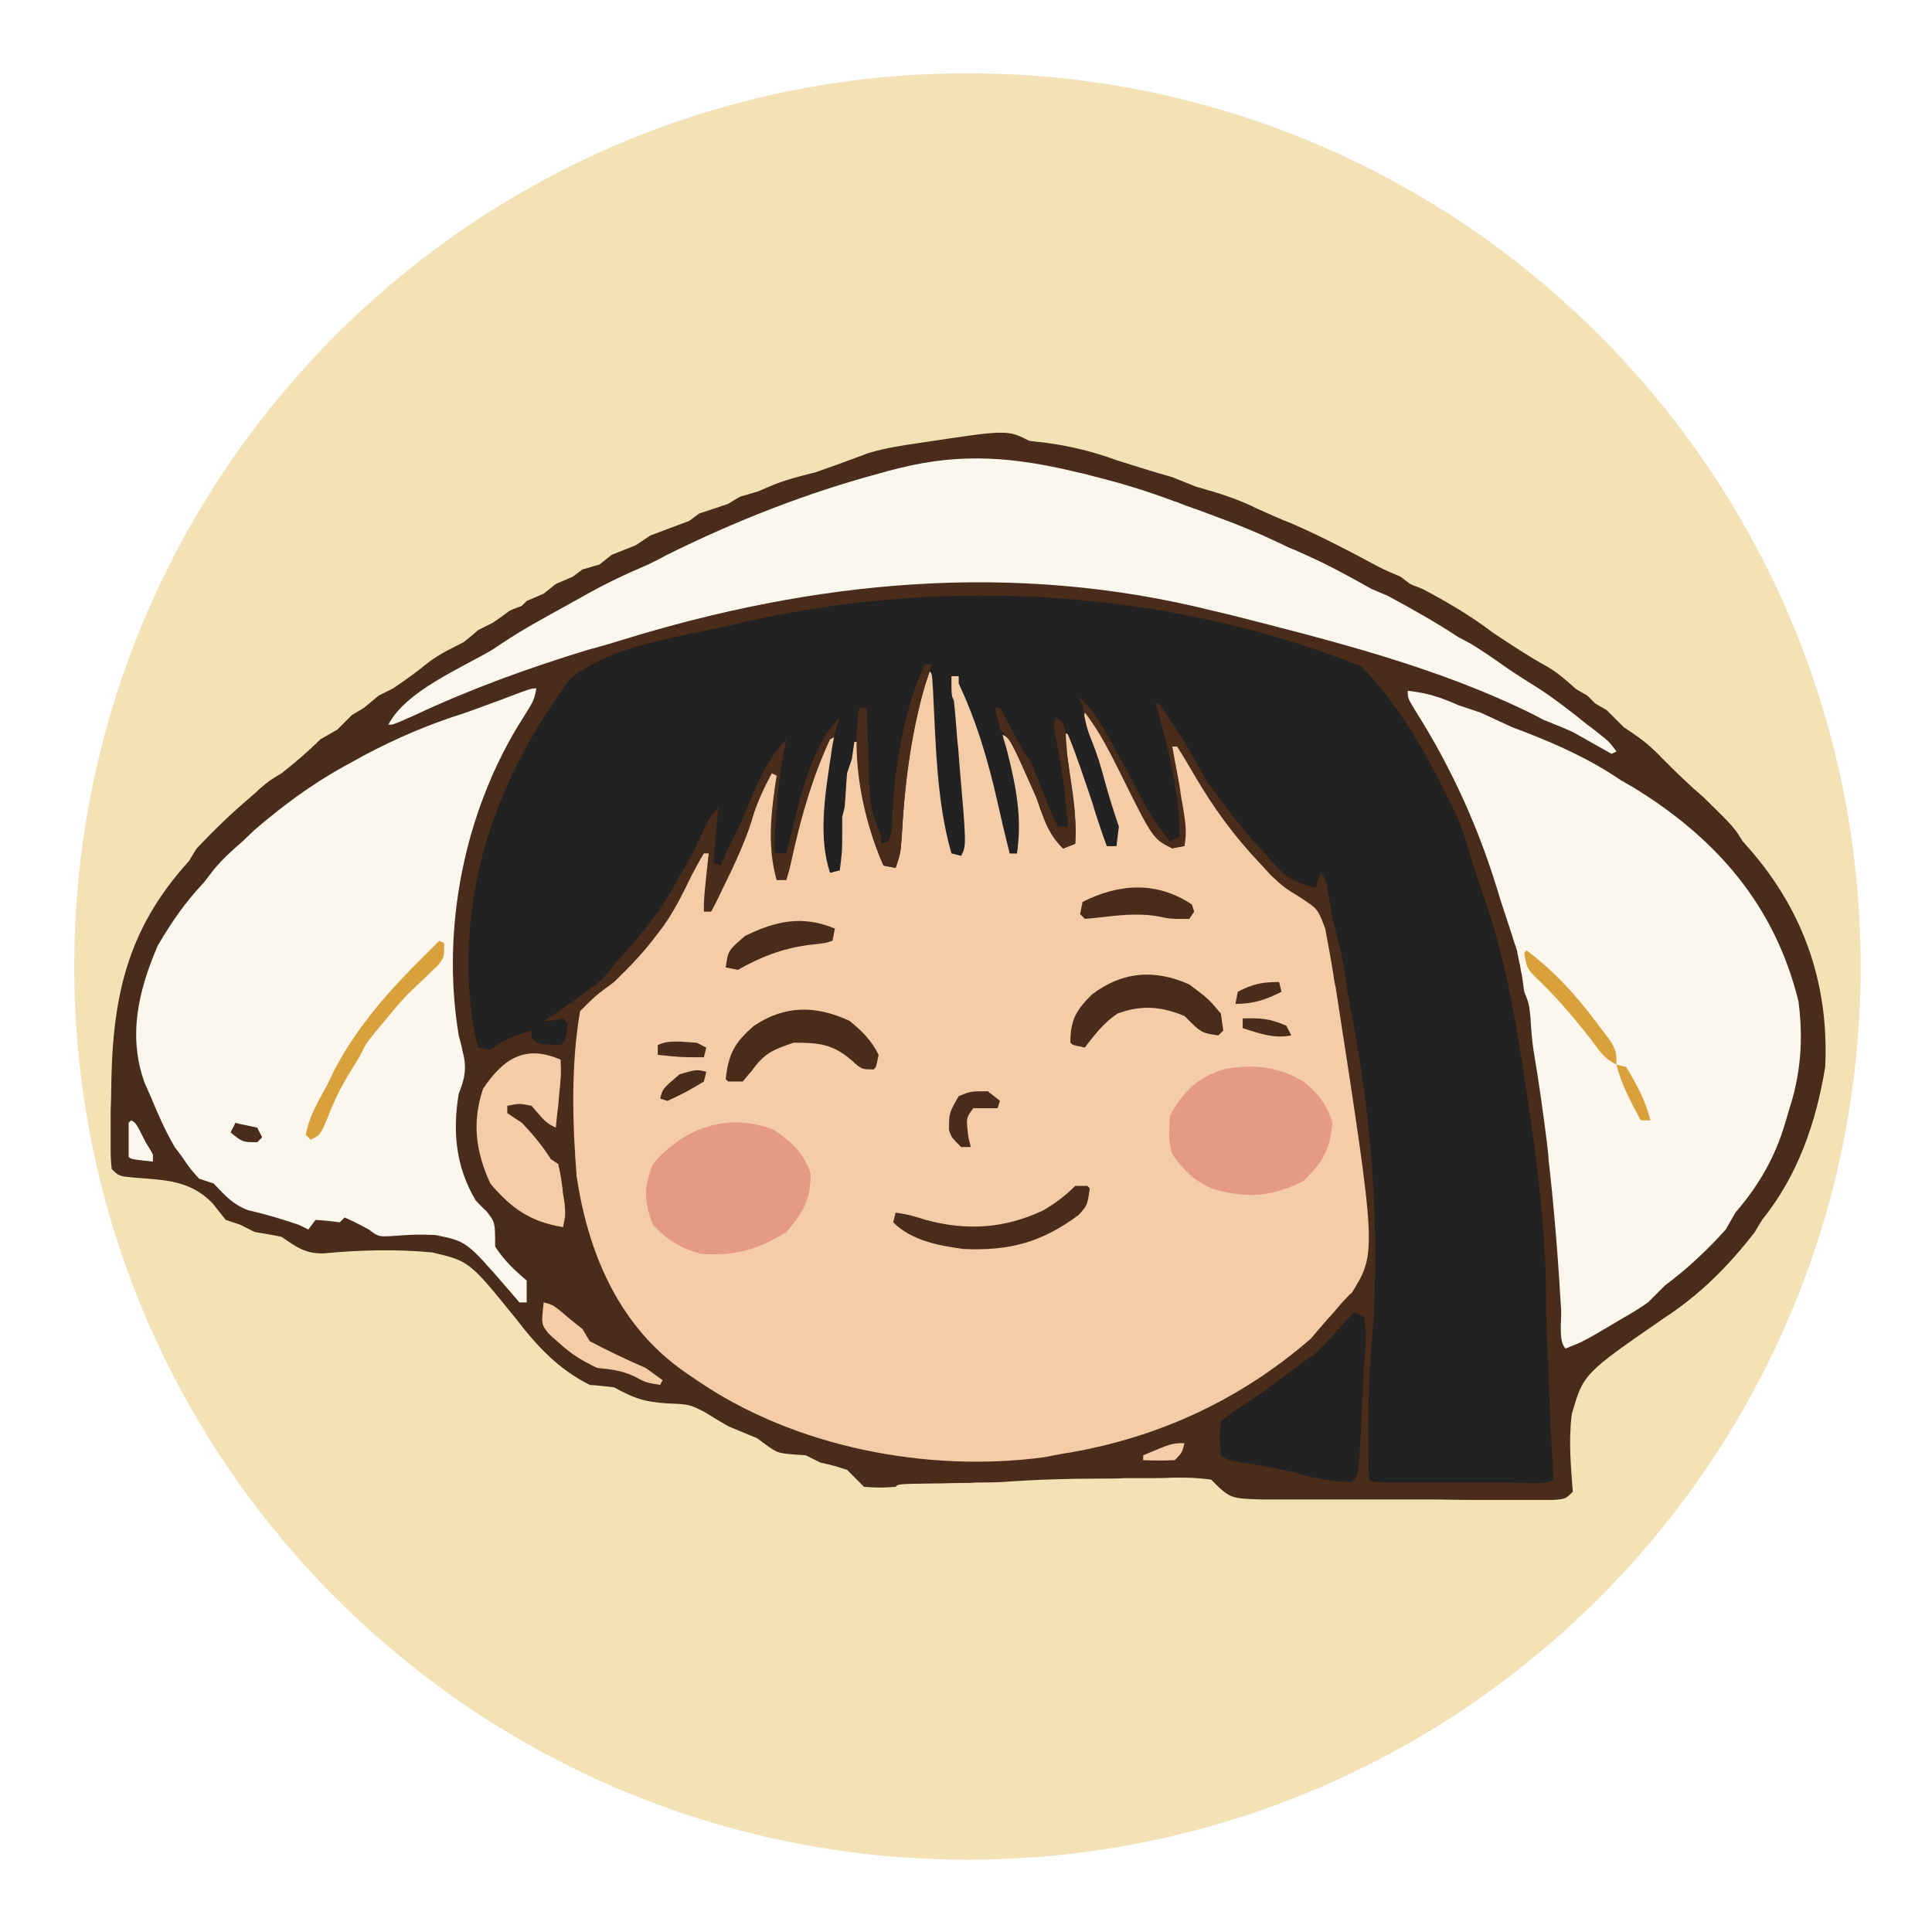
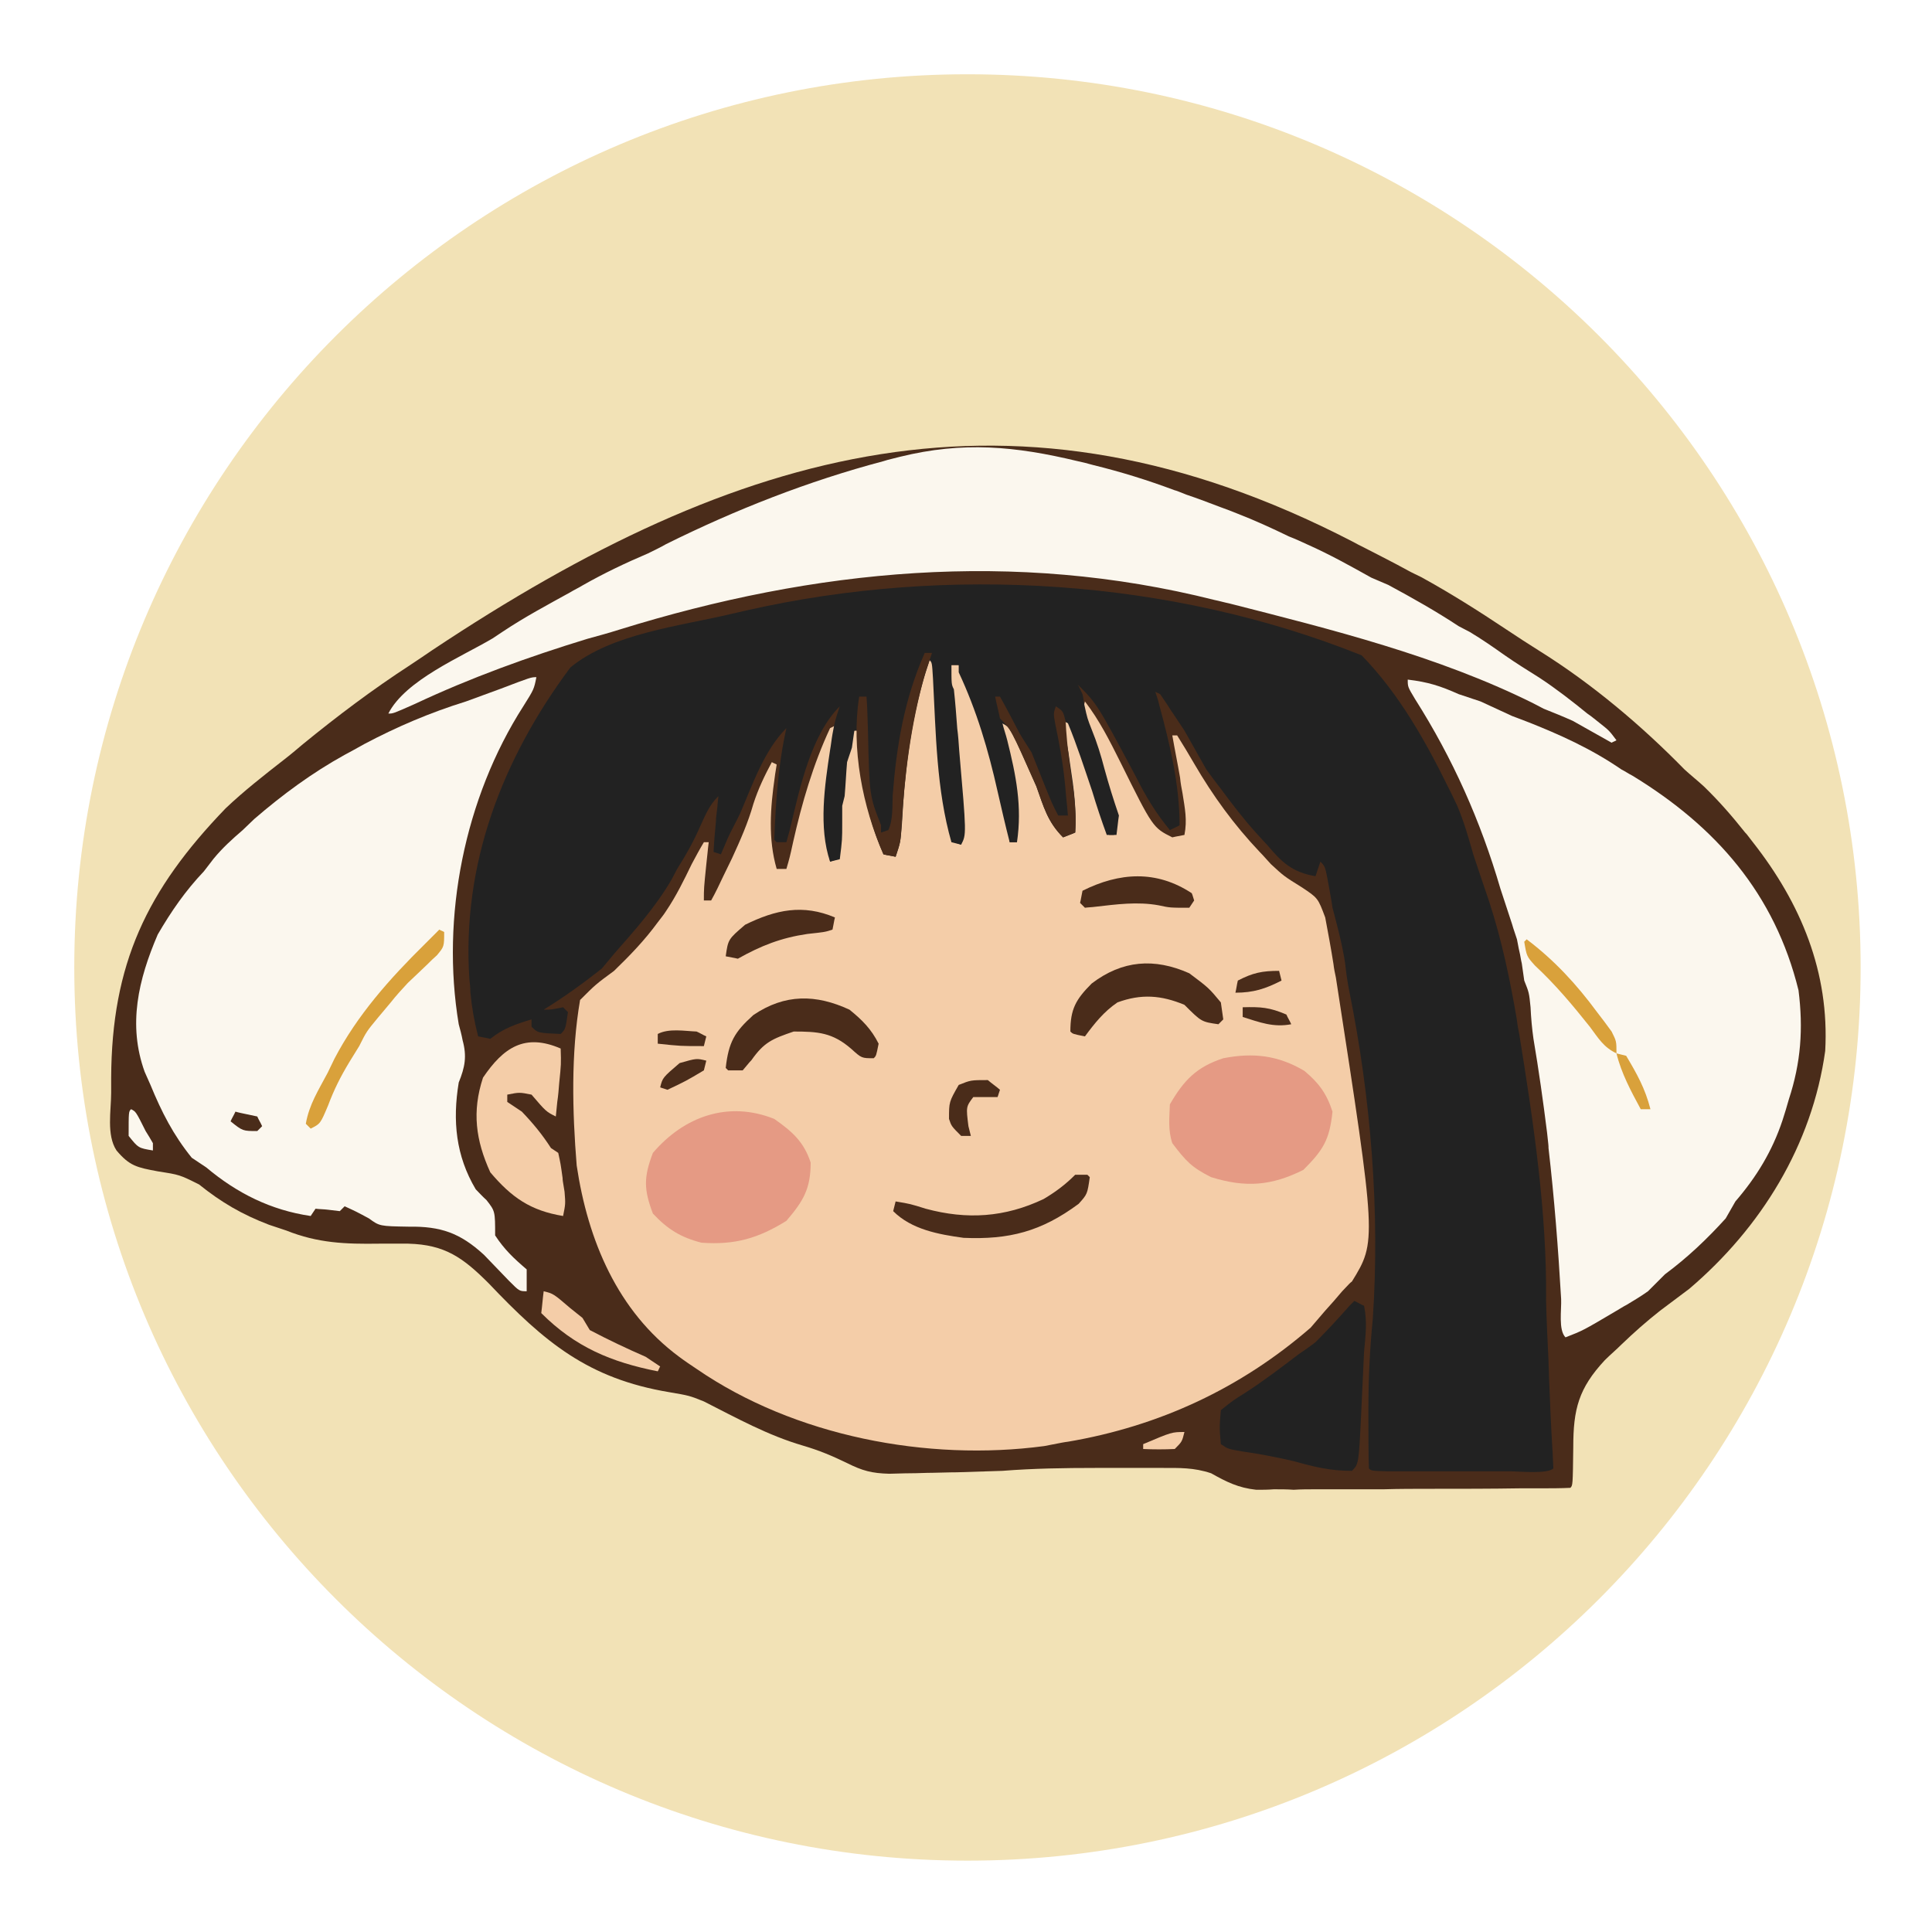
- <svg xmlns="http://www.w3.org/2000/svg" viewBox="62 -51.3 398 398">
-   <circle cx="261.3" cy="147.8" r="184" fill="#F2E2B6" />
+ <svg xmlns="http://www.w3.org/2000/svg" viewBox="62 -49 398 398">
+   <circle cx="261.3" cy="150.3" r="184" fill="#F2E2B6" />
  <g>
    <g>
-       <path d="M274 39.5c.6.1.6.1 3.4.4 5.1.7 9.7 1.8 14.6 3.6 3.8 1.2 7.6 2.4 11.5 3.5 1.7.7 3.3 1.3 5 2 1.2.3 2.3.7 3.5 1 3.2 1 6 2 9 3.5 2.3 1 4.6 2.1 7 3 5.5 2.4 10.8 5.1 16 7.9 3 1.6 3 1.6 6.5 3.1.7.5 1.3 1 2 1.5.4.2.4.2 2.5 1 5.1 2.7 9.9 5.5 14.5 9 3.6 2.4 7.2 4.8 11 6.9 2.3 1.3 4.1 2.9 6 4.6.4.3.4.3 2.5 1.5.5.5 1 1 1.5 1.5.4.3.4.3 2.5 1.5 1.2 1.2 2.3 2.3 3.5 3.5.7.5 1.5 1 2.2 1.5 2.4 1.6 4.3 3.4 6.3 5.5 2.6 2.6 5.2 5.1 8 7.5 6.2 6.1 6.2 6.1 8 9 .5.6 1 1.1 1.5 1.7 11.2 12.9 16.3 27.9 15.5 44.8-1.9 11.5-5.6 22.3-13 31.5-.5.8-1 1.6-1.5 2.5-5.4 7-11.4 13-18.8 17.8-16.5 11.4-16.5 11.4-18.9 19.7-.7 5.4-.2 10.6.2 16-1.5 1.5-1.5 1.5-4.1 1.7-1.2 0-2.3 0-3.5 0-.7 0-.7 0-4 0-.7 0-.7 0-4.2 0-1.5 0-2.9 0-4.4 0-3.1 0-6.1-.1-9.2-.1-4.7 0-9.4 0-14 0-3 0-6 0-8.9 0-.7 0-.7 0-4.3 0-1.3 0-2.6 0-4 0-1.1 0-2.3 0-3.4 0-6.6-.2-6.6-.2-10.5-4.1-3.6-.4-3.6-.4-8-.4-1.5.1-3.1.1-4.8.1-1.6 0-3.3 0-5 0-1.6.1-3.3.1-5 .1-6.7 0-13.4.2-20.2.7-1.8.1-3.6.1-5.4.1-.9.1-1.9.1-2.8.1-2 0-4 .1-6 .1-7.3.1-7.3.1-7.8.7-3.1.2-3.1.2-6.5 0-1.2-1.2-2.3-2.3-3.5-3.5-2.8-.9-2.8-.9-5.5-1.5-1-.5-2-1-3-1.5-1-.1-1.9-.1-2.9-.2-3.1-.3-3.1-.3-7.1-3.3-2-.8-4-1.7-6-2.5-1.7-1-3.4-2-5-3-3-1.5-3-1.5-7.6-1.7-4.7-.3-6.9-1.1-10.9-3.3-1.7-.2-3.3-.4-5-.5-6.4-3.2-10.8-7.9-15.1-13.5-9.7-12-9.7-12-17.4-13.8-7.5-.7-14.9-.5-22.3.2-3.8.1-5.6-1.3-8.7-3.4-1.8-.4-3.7-.7-5.5-1-1-.5-2-1-3-1.5-1-.3-2-.7-3-1-.9-1.1-1.8-2.3-2.7-3.4-4.6-4.8-9.9-4.8-16.1-5.3-3.2-.3-3.2-.3-4.7-1.8-.2-2.3-.2-2.3-.2-5.2 0-1 0-2.1 0-3.2 0-1.1 0-2.2 0-3.4 0-1.1.1-2.3.1-3.4.1-19.3 2.8-33.7 16.1-48.3.2-.4.2-.4 1.5-2.5 3.5-3.7 7.1-7.2 11-10.5.7-.6 1.4-1.2 2.1-1.9 1.9-1.6 1.9-1.6 4.4-3.1 2.8-2.2 5.5-4.5 8-7 1.2-.7 2.3-1.3 3.5-2 1-1 2-2 3-3 .8-.5 1.7-1 2.5-1.5 1-.8 2-1.7 3-2.5 1-.5 2-1 3-1.5 2.5-1.7 4.9-3.4 7.2-5.3 2.4-1.8 4.7-2.9 7.3-4.2 1-.8 2-1.6 3-2.5 1-.5 2-1 3-1.5 1.2-.8 2.3-1.6 3.5-2.5.4-.2.4-.2 2.5-1 .3-.3.7-.7 1-1 1.2-.5 2.3-1 3.5-1.5.4-.3.4-.3 2.5-2 1.2-.5 2.3-1 3.5-1.5.7-.5 1.3-1 2-1.5 1.2-.3 2.3-.7 3.5-1 .4-.3.4-.3 2.5-2 1.7-.7 3.3-1.3 5-2 1-.7 2-1.3 3-2 2.7-1 5.3-2 8-3 .7-.5 1.3-1 2-1.5 2-.7 4-1.3 6-2 .8-.5 1.6-1 2.5-1.5 1.2-.3 2.3-.7 3.5-1 .9-.4 1.9-.8 2.8-1.2 3.1-1.3 6-2 9.2-2.8 3.7-1.3 7.3-2.6 11-4 3.4-1 6.6-1.5 10.1-2 18.4-2.8 18.4-2.8 22.9-.5z" fill="#4A2C1A" />
+       <path d="M340.5 62.5c.9.5 1.7.9 2.7 1.4 2.9 1.5 5.9 3 8.8 4.6.9.5 1.8.9 2.8 1.4 6 3.3 11.7 6.9 17.4 10.7 2.4 1.6 4.7 3.1 7.1 4.6 10.7 6.7 20.9 15.3 29.7 24.3 1.3 1.2 2.7 2.3 4 3.5 3.1 3 5.8 6.1 8.5 9.5.3.3.3.3 1.6 2 9.9 12.6 15.8 26.8 14.9 43-2.7 19.4-13.2 36.4-28 49-2 1.5-4 3-6 4.5-2.8 2.2-5.4 4.5-8 7-1.1 1.1-2.3 2.1-3.4 3.2-5.4 5.8-6.5 10.1-6.5 17.9-.1 7.9-.1 7.9-.6 8.4-2.1.1-4.1.1-6.2.1-.7 0-.7 0-4.1 0-6.1.1-12.3.1-18.5.1-3.2 0-6.5 0-9.7.1-4.7 0-9.4 0-14.1 0-1.4 0-2.9 0-4.4.1-1.3-.1-2.7-.1-4.1-.1-1.2.1-2.4.1-3.6.1-3.7-.4-6.1-1.6-9.3-3.4-3.6-1.2-6.5-1.1-10.3-1.1-1.4 0-2.9 0-4.4 0-.7 0-.7 0-4.6 0-1.4 0-3 0-4.5 0-6.4 0-12.8.1-19.2.6-3.1.1-6.3.2-9.4.3-.8 0-.8 0-4.9.1-1.6 0-3.1.1-4.7.1-.7 0-.7 0-4.3.1-3.6-.1-5.5-.6-8.7-2.2-3.1-1.5-5.7-2.6-9.1-3.6-7.2-2.1-13.7-5.7-20.4-9.1-3-1.2-3-1.2-7.1-1.9-16.8-2.8-25.7-10.3-37.2-22.4-5.3-5.3-9-8-16.6-8.2-2 0-4 0-6 0-6.9.1-12.6-.1-19.1-2.7-1.2-.4-2.4-.8-3.6-1.2-5.5-2.1-9.8-4.6-14.4-8.3-4-2-4-2-8.5-2.7-4.3-.8-5.8-1.1-8.5-4.3-2.1-3.2-1.1-8.2-1.1-11.9 0-1 0-2 0-3 .1-23.5 7.3-38.7 23.6-55.6 3.8-3.6 7.9-6.8 12-10 1.3-1 2.6-2.1 3.9-3.2 7.1-5.8 14.4-11.3 22.1-16.3 1.5-1 3-2 4.6-3.1 63-41.9 120.1-58.2 189.4-22.4z" fill="#4A2C1A" />
      <path d="M253.5 86.5c2.3 2.3 1.5 8.4 1.7 11.8 1.1 19.7 1.1 19.7 3.3 26.2.5.2 1 .3 1.5.5.1-6-.2-12-.7-18-.1-.8-.2-1.7-.2-2.6-.8-10-.8-10-1.6-13.9.2-.8.3-1.7.5-2.5.5 0 1 0 1.5 0 5 10.5 10.5 24.7 10.5 36.5.5 0 1 0 1.5 0 .2-7.9-.9-14.9-3-22.5 0-.7 0-1.3 0-2 5.4 2.7 8.1 14.3 10 19.8 1 2.2 1 2.2 3.5 3.2.3-.2.7-.3 1-.5.2-3.7-.2-7.3-.7-10.9-.6-4.1-1.1-8-1.3-12.1.5.2 1 .3 1.5.5 2.7 6.6 5.1 13.3 7.1 20.2.3.9.6 1.9.9 2.8.3 0 .7 0 1 0 .6-4.5-.1-6.3-1.5-10.5-.6-2-1.2-4-1.8-5.9-.9-3.2-1.9-6.1-3.2-9.1.2-.7.3-1.3.5-2 3 3.9 5.1 8.1 7.3 12.5 6.7 13.5 6.7 13.5 10.7 15.5.4-.1.4-.1 2.5-.5.6-3.1.1-5.4-.4-8.6-.2-1-.4-2.1-.5-3.2-.5-2.9-1.1-5.8-1.6-8.7.3 0 .7 0 1 0 1.2 1.9 2.4 3.9 3.5 5.8 3.9 6.7 8.2 12.6 13.5 18.2.4.4.4.4 2.3 2.5 2.7 2.5 2.7 2.5 6.4 4.8 3.3 2.2 3.3 2.2 4.8 6.2.6 3.2 1.2 6.4 1.7 9.6.1.9.3 1.9.5 2.8 8.4 54.3 8.4 54.3 3.3 62.6-.4.3-.4.3-2 2-.6.7-1.2 1.4-1.8 2.1-.5.6-1.1 1.2-1.7 1.9-1 1.2-2 2.3-3 3.5-14.4 12.5-31.2 20.3-50 23.5-.8.1-.8.1-4.9.9-24 3.2-51.4-2-71.6-15.9-1.2-.8-2.4-1.6-3.6-2.5-12.7-9.4-18.8-24-21.1-39.4-.9-11.1-1.2-23.1.7-34.1 3.2-3.2 3.2-3.2 7-6 3.3-3.2 6.3-6.3 9-10 .6-.8 1.2-1.5 1.7-2.3 2.1-3.1 3.7-6.4 5.3-9.7.8-1.5 1.6-3 2.5-4.5.3 0 .7 0 1 0-.2 1.5-.3 3-.5 4.6-.5 4.9-.5 4.9-.5 7.4.5 0 1 0 1.5 0 .9-1.6 1.7-3.3 2.5-5 .6-1.2 1.2-2.5 1.8-3.7 1.7-3.7 3.3-7.3 4.4-11.2 1-3.1 2.3-5.8 3.8-8.6.3.2.7.3 1 .5-.1.8-.3 1.7-.4 2.6-.9 6.3-1.4 12.7.4 18.9.7 0 1.3 0 2 0 .7-2.4.7-2.4 1.4-5.6 1.8-8 4.1-15.9 7.6-23.4.2-.1.2-.1 1-.5 0 3.5 0 3.5-1 8-.5 3.7-.6 7.4-.6 11.1 0 1.1 0 2.1 0 3.2.1 2.7.1 2.7.6 5.7.5-.2 1-.3 1.5-.5.5-4 .5-4 .5-8 0-4 0-4 .5-7.5.2-1.5.3-3 .5-4.5.2-.5.2-.5 1-3 .2-.8.3-1.6.5-2.5.2-.3.3-.7.5-1 .3 0 .7 0 1 0 .3 2 .5 4 .7 6 .7 7 1.9 13.1 4.8 19.5.7 0 1.3 0 2 0 .6-2.9.7-5.7.9-8.7 1.7-25.2 1.7-25.2 6.1-31.8z" fill="#F4CDA8" />
      <path d="M342.5 86c7.7 7.9 13.2 17.7 18 27.5.6 1.1 1.1 2.3 1.7 3.5 1.4 3.3 2.3 6.5 3.3 10 1.1 3.3 2.2 6.6 3.3 9.8 2.6 8 4.3 16.1 5.7 24.4.1 1 .3 2 .5 3 2.9 18 5.7 36.6 5.5 54.8.1 4.1.3 8.2.5 12.3 0 1.1.1 2.2.1 3.3.2 5 .4 10 .7 14.9.1 1.3.1 2.6.2 4-1.2 1.2-7.3.6-8.6.6-.4 0-.4 0-2.5 0-1.7 0-3.5 0-5.2 0-2.7 0-5.4 0-8 0-1.7 0-3.4 0-5.1 0-1.5 0-3.1 0-4.7 0-3.4-.1-3.4-.1-3.9-.6-.1-3.2-.1-6.5-.1-9.7 0-1 0-1.9 0-2.9 0-6.1.3-12.1.9-18.2 1.5-22.2-.4-45.5-4.8-67.3-.4-2-.7-4-.9-6-.6-3.9-1.6-7.6-2.6-11.4-.1-.8-.1-.8-.8-4.7-.7-3.8-.7-3.8-1.7-4.8-.3 1-.7 2-1 3-4.8-.8-7-2.9-10-6.5-.4-.4-.4-.4-2.4-2.6-2.6-2.9-4.8-5.8-7.1-8.9-1-1.3-2-2.6-3-4-1.5-2.7-3-5.3-4.5-8-1-1.5-2-3-3-4.5-.3-.5-.3-.5-2-3-.3-.2-.7-.3-1-.5.3.9.6 1.8.8 2.7 2.2 8.1 4.2 16.4 4.2 24.8-.3.2-.3.2-2 1-2.9-3.5-5-7-7-11-8-15-8-15-12-19 .2.3.2.3 1 2 .1.4.1.4.4 2.3.6 2.7.6 2.7 1.5 5 1.1 2.7 1.9 5.3 2.6 8 .9 3.3 1.9 6.5 3 9.7-.2 1.3-.3 2.6-.5 4-.7 0-1.3 0-2 0-1.1-3-2.1-6-3-9-1.6-4.7-3.1-9.4-5-14-.3-.2-.7-.3-1-.5.1.8.3 1.7.4 2.6.2 1.1.4 2.2.6 3.3.2 1.1.3 2.2.5 3.4.7 4.5 1.3 9.1 1 13.7-.4.2-.4.2-2.5 1-3.2-3.2-4-6.3-5.5-10.5-5.4-12.2-5.4-12.2-7-13 .3 1.2.7 2.3 1 3.5 1.8 7.2 3.1 13.6 2 21-.5 0-1 0-1.5 0-.9-3.5-1.7-7-2.5-10.5-1.9-8.5-4.3-16.6-8-24.5 0-.5 0-1 0-1.5-.5 0-1 0-1.5 0 0 4 0 4 .5 5 .3 2.7.5 5.4.7 8.1.2 1.5.3 3 .4 4.5 1.5 17.3 1.5 17.3.4 19.4-.7-.2-1.3-.3-2-.5-3.1-10.8-3.2-22.5-3.8-33.7-.2-3.3-.2-3.3-.7-3.8-3.7 10.8-5.1 22.3-5.7 33.7-.3 3.8-.3 3.8-1.3 6.8-.8-.2-1.7-.3-2.5-.5-3.6-8.2-5-16.5-5-25.5-.3 0-.7 0-1 0-.2 1.2-.3 2.3-.5 3.5-.3 1-.7 2-1 3-.2 2.3-.3 4.7-.5 7-.2.7-.3 1.3-.5 2 0 1.1 0 2.2 0 3.4 0 3.6 0 3.6-.5 7.6-.7.2-1.3.3-2 .5-2.4-7.1-1.1-15.7 0-23 .2-1.1.3-2.2.5-3.3.5-2.7.5-2.7 1.5-5.7-5.9 5.9-8.2 16.7-10.1 24.6-.1.5-.1.5-.9 3.4-.7 0-1.3 0-2 0-.2-.2-.3-.3-.5-.5.3-7.8.8-15.4 2.5-23-4.6 4.6-7 11.7-9.5 17.5-.8 1.7-1.7 3.3-2.5 5-.5 1.2-1 2.3-1.5 3.5-.3-.1-.3-.1-1.5-.5.1-2.2.3-4.3.5-6.5 0-.5 0-.5.3-2.9 0-.3 0-.3.2-2.1-1.9 1.9-2.6 3.7-3.7 6.1-1.4 3.2-2.9 5.9-4.8 8.9-.4.7-.7 1.4-1.1 2.1-3.3 5.7-7.6 10.5-11.9 15.4-.8 1-1.7 2-2.5 3-3.9 3.1-7.8 5.9-12 8.5 1.5 0 1.5 0 4-.5.2.2.2.2 1 1-.5 3.5-.5 3.5-1.5 4.5-4.7-.2-4.7-.2-6-1.5 0-.5 0-1 0-1.5-3.3 1-5.7 1.8-8.5 4-.8-.2-1.6-.3-2.5-.5-.8-3.1-1.3-5.9-1.6-9.1 0-.9-.1-1.8-.2-2.7-1.6-23.7 6.8-45.4 20.8-64.2 8.5-7 22.5-8.5 33-11 1.2-.3 2.3-.5 3.5-.8 41.2-9.3 87.1-6.5 126.5 9.3z" fill="#222222" />
-       <path d="M172.5 90.5c-.5 2.5-.5 2.5-2.7 6-12.1 18.9-17 43.4-13.3 65.5.3 1.1.6 2.2.8 3.3.9 3.3.5 5.5-.8 8.7-1.3 7.9-.6 15.1 3.5 22 .7.7 1.4 1.5 2.2 2.2 1.8 2.3 1.8 2.3 1.8 7.3 1.9 2.9 3.8 4.7 6.5 7 0 1.5 0 3 0 4.5-.5 0-1 0-1.5 0-.8-.9-1.6-1.9-2.4-2.8-8.5-9.8-8.5-9.8-15-11.1-4.3-.1-4.3-.1-8.4.2-3.2.2-3.2.2-5.2-1.3-2.6-1.4-2.6-1.4-5-2.5-.3.3-.7.7-1 1-.8-.1-1.6-.2-2.5-.3-.8-.1-1.6-.1-2.5-.2-.5.7-1 1.3-1.5 2-.3-.2-.3-.2-2-1-3.5-1.2-6.9-2.2-10.4-3-3.2-1.2-4.8-3.1-7.1-5.5-1-.3-2-.7-3-1-1.8-2-1.8-2-3.5-4.5-.5-.7-1-1.3-1.5-2-2-3.4-3.5-6.9-5-10.5-.4-.9-.8-1.8-1.2-2.7-3.5-9.7-1.3-19 2.7-28.3 2.8-4.8 5.7-9 9.5-13 .7-.9 1.3-1.7 2-2.6 1.9-2.3 3.8-4 6-5.9.8-.8 1.6-1.5 2.4-2.3 5.8-5 11.9-9.5 18.6-13.2 1.3-.7 2.6-1.4 4-2.2 6.8-3.6 13.6-6.5 21-8.8 2.4-.9 4.7-1.7 7.1-2.6 6.3-2.4 6.3-2.4 7.4-2.4z" fill="#FBF7EE" />
+       <path d="M172.5 90.5c-.5 2.5-.5 2.5-2.7 6-12.1 18.9-17 43.4-13.3 65.5.3 1.1.6 2.2.8 3.3.9 3.3.5 5.5-.8 8.7-1.3 7.9-.6 15.1 3.5 22 .7.7 1.4 1.5 2.2 2.2 1.8 2.3 1.8 2.3 1.8 7.3 1.9 2.9 3.8 4.7 6.5 7 0 1.5 0 3 0 4.5-1.5 0-1.5 0-3.6-2.1-1.7-1.8-3.5-3.6-5.2-5.4-4.9-4.5-8.9-5.9-15.5-5.8-6-.1-6-.1-8.2-1.7-2.6-1.4-2.6-1.4-5-2.5-.3.3-.7.7-1 1-.8-.1-1.6-.2-2.5-.3-.8-.1-1.7-.1-2.5-.2-.3.5-.7 1-1 1.5-8.2-1.2-15.2-4.7-21.5-10-1-.7-2-1.3-3-2-3.8-4.7-6.2-9.4-8.5-15-.4-.9-.8-1.8-1.2-2.7-3.5-9.7-1.3-19 2.7-28.3 2.8-4.8 5.7-9 9.5-13 .7-.9 1.3-1.7 2-2.6 1.9-2.3 3.8-4 6-5.9.8-.8 1.6-1.5 2.4-2.3 5.8-5 11.9-9.5 18.6-13.2 1.3-.7 2.6-1.4 4-2.2 6.8-3.6 13.6-6.5 21-8.8 2.4-.9 4.7-1.7 7.1-2.6 6.3-2.4 6.3-2.4 7.4-2.4z" fill="#FBF7EE" />
      <path d="M352 91c4.2.5 6.7 1.3 10.5 3 1.5.5 3 1 4.5 1.5 2.2 1 4.3 2 6.5 3 .5.2.5.2 2.9 1.1 6.9 2.7 13.5 5.7 19.6 9.9.8.4 1.5.9 2.3 1.3 17.2 10.5 29.3 24.3 34.2 44.2 1 7.9.5 14.9-2 22.5-.4 1.4-.8 2.8-1.3 4.3-2.1 6.3-5.3 11.6-9.7 16.7-.7 1.2-1.3 2.3-2 3.5-3.8 4.2-7.9 8.1-12.5 11.5-1.2 1.2-2.3 2.3-3.5 3.5-1.4 1-2.9 1.9-4.4 2.8-.8.4-1.5.9-2.4 1.4-6.6 3.9-6.6 3.9-10.2 5.3-1.5-1.5-.8-5.7-.9-7.9-.6-10.4-1.4-20.7-2.6-31.1 0-.5 0-.5-.3-3.2-.8-6.4-1.7-12.8-2.8-19.3-.3-2.1-.5-4.3-.6-6.5-.3-3-.3-3-1.3-5.5-.1-.6-.1-.6-.5-3.5-.2-.8-.3-1.7-.5-2.5-.2-.8-.3-1.6-.5-2.5-.3-1-.7-2-1-3.1-.8-2.4-1.6-4.9-2.4-7.3-4.1-14-9.8-26.8-17.6-39.1-1.5-2.5-1.5-2.5-1.5-4z" fill="#FBF7EE" />
      <path d="M284 46c1 .2 2.1.5 3.2.8 5.7 1.4 11.2 3.1 16.8 5.2.4.1.4.1 2.4.9 2.4.8 4.7 1.7 7.1 2.6 1.1.4 2.2.8 3.4 1.3 3.6 1.4 7.1 3 10.6 4.7 1.3.5 2.6 1.1 3.9 1.7 4.5 2 8.8 4.4 13.1 6.8 1.2.5 2.3 1 3.5 1.5 5 2.7 9.8 5.4 14.5 8.5.8.4 1.5.8 2.3 1.2 2.5 1.5 4.8 3.1 7.2 4.8 2.3 1.6 4.7 3.1 7.1 4.6 3.5 2.3 6.7 4.8 9.9 7.4.9.6 1.7 1.3 2.6 2 1.9 1.5 1.9 1.5 3.4 3.5-.3.2-.7.3-1 .5-2.7-1.5-5.3-3-8-4.5-2-.9-4-1.7-6-2.5-.8-.4-1.5-.8-2.3-1.2-19.6-9.7-41.3-15.1-62.5-20.5-1-.2-2-.5-3-.7-41.3-10.4-82.3-6.4-122.6 6.1-2.2.7-4.4 1.3-6.6 1.9-12.1 3.7-24 8-35.5 13.4-4.5 2-4.5 2-5.5 2 3.5-6.9 15.1-11.7 21.5-15.5.7-.5 1.4-.9 2.1-1.4 4.5-3 9.2-5.5 13.9-8.1.8-.5 1.7-.9 2.5-1.4 4.4-2.5 8.8-4.6 13.5-6.6 1.2-.6 2.5-1.2 3.7-1.9 14.3-7.1 29.3-13 44.8-17.1.6-.2.6-.2 3.4-.9 13-3.2 23.7-2.2 36.6.9z" fill="#FBF7EE" />
      <path d="M221.5 181.5c3.7 2.6 6.1 4.7 7.5 9 0 5.4-1.5 7.9-5 12-5.8 3.6-10.6 5-17.5 4.5-4.3-1.1-7-2.8-10-6-1.9-5-1.9-7.5 0-12.5 6.4-7.5 15.5-10.8 25-7z" fill="#E59A84" />
      <path d="M330.7 171.6c3 2.5 4.6 4.7 5.8 8.4-.6 5.8-1.9 7.9-6 12-6.6 3.3-11.9 3.7-19 1.5-4-2-5.2-3.3-8-7-.9-2.7-.6-5.2-.5-8 2.9-5 5.5-7.7 11-9.5 6.2-1.2 11.3-.6 16.7 2.6z" fill="#E59A84" />
      <path d="M341 219c.7.3 1.3.7 2 1 .7 3.3.3 6.2 0 9.5-.2 4.3-.4 8.6-.6 12.9-.5 10.2-.5 10.2-1.9 11.6-4.5 0-7.7-.8-12-2-3.5-.8-7-1.5-10.6-2-2.9-.5-2.9-.5-4.4-1.5-.3-3.4-.3-3.4 0-7 2.5-2 2.5-2 4.9-3.5 3.9-2.5 7.4-5.2 11.1-8 1.2-.8 2.3-1.6 3.5-2.5 2.4-2.4 4.7-4.9 7-7.5.3-.3.7-.7 1-1z" fill="#222222" />
      <path d="M177.5 167c.1 3.2.1 3.2-.3 7.1-.1 1.3-.2 2.6-.4 3.9-.1 1-.2 2-.3 3-2-1-2-1-5-4.5-2.5-.5-2.5-.5-5 0 0 .5 0 1 0 1.5 1 .7 2 1.3 3 2 2.3 2.4 4.2 4.7 6 7.5.5.3 1 .7 1.5 1 .5 2.3.5 2.3.9 5.2 0 .4 0 .4.4 2.8.2 2.5.2 2.5-.3 5-6.7-1.1-10.6-3.8-15-9-3-6.6-3.8-12.5-1.5-19.5 4.2-6.2 8.6-9.2 16-6z" fill="#F4CDA8" />
      <path d="M307 151.5c4 3 4 3 6.5 6 .1.6.1.6.5 3.5-.3.3-.7.7-1 1-3.5-.5-3.5-.5-7-4-4.8-2-8.9-2.3-13.8-.5-2.8 1.9-4.7 4.3-6.7 7-2.5-.5-2.5-.5-3-1 0-4.6 1.1-6.6 4.4-9.9 6.3-4.8 12.9-5.3 20.1-2.1z" fill="#4A2C1A" />
      <path d="M237 159c2.6 2.1 4.5 4 6 7-.5 2.5-.5 2.5-1 3-2.5 0-2.5 0-4.6-1.9-3.9-3.4-6.9-3.6-11.9-3.6-4.4 1.5-6.1 2.2-8.7 5.9-.3.3-.3.3-1.8 2.1-1 0-2 0-3 0-.2-.2-.3-.3-.5-.5.6-5.3 1.8-7.4 5.7-10.9 6.5-4.4 12.9-4.3 19.8-1.1z" fill="#4A2C1A" />
      <path d="M283.5 193c.8 0 1.7 0 2.5 0 .1.1.1.1.5.5-.5 3.5-.5 3.5-2.3 5.5-7.7 5.7-14.3 7.4-23.7 7-5.1-.7-10.7-1.7-14.5-5.5.2-.7.3-1.3.5-2 3 .5 3 .5 6.2 1.5 8.5 2.3 16.3 1.8 24.3-2 2.5-1.5 4.4-2.9 6.5-5z" fill="#4A2C1A" />
      <path d="M152.5 142.5c.3.2.7.3 1 .5 0 3 0 3-1.5 4.8-.7.6-1.3 1.2-2 1.9-.7.7-1.4 1.3-2.1 2-.6.6-1.3 1.2-1.9 1.8-1.2 1.3-2.4 2.6-3.5 4-.4.5-.4.5-2.6 3.1-2.4 2.9-2.4 2.9-3.9 5.9-.7 1.1-1.4 2.3-2.1 3.4-1.8 3-3.1 5.6-4.3 8.8-1.6 3.8-1.6 3.8-3.6 4.8-.3-.3-.7-.7-1-1 .7-4 2.6-6.9 4.5-10.5.5-1 .9-1.9 1.4-2.9 4.7-9 11.4-16.5 18.6-23.6.8-.8 1.7-1.7 2.5-2.5.2-.2.3-.3.5-.5z" fill="#D9A13B" />
      <path d="M252.5 85.5c.5 0 1 0 1.5 0-.5 1.5-1 3-1.5 4.5-2.9 10.4-4.2 20.8-4.8 31.6-.2 2.9-.2 2.9-1.2 5.9-.8-.2-1.7-.3-2.5-.5-4.3-9.7-6.7-21.9-5-32.5.5 0 1 0 1.5 0 .2 2.3.2 4.6.3 6.9.3 13.5.3 13.5 2.7 19.6 0 .5 0 1 0 1.5.3-.1.3-.1 1.5-.5 1-2.1.8-5 .9-7.2.8-10.3 2.4-19.8 6.6-29.3z" fill="#4A2C1A" />
      <path d="M307.5 135c.1.2.1.2.5 1.5-.3.5-.7 1-1 1.5-4 0-4 0-6.3-.5-4.4-.8-8.7-.2-13.1.3-.7.1-1.4.1-2.1.2-.3-.3-.7-.7-1-1 .2-.8.3-1.6.5-2.5 7.6-3.8 15.2-4.3 22.5.5z" fill="#4A2C1A" />
      <path d="M234 140c-.2.8-.3 1.6-.5 2.5-1.5.5-1.5.5-5.2.9-5.4.8-9.5 2.4-14.3 5.1-.8-.2-1.6-.3-2.5-.5.5-3.5.5-3.5 4-6.5 6.3-3.1 11.9-4.3 18.5-1.5z" fill="#4A2C1A" />
-       <path d="M174 217c2 .5 2 .5 5.5 3.5.4.3.4.3 2.5 2 .5.8 1 1.7 1.5 2.5 3.8 2 7.6 3.8 11.5 5.5 1.2.8 2.3 1.7 3.5 2.5-.1.2-.1.2-.5 1-3-.5-3-.5-5.4-1.8-2.7-1.2-4.6-1.4-7.6-1.7-3.3-1.6-5.4-2.9-8-5.3-.7-.6-1.4-1.2-2-1.8-1.5-1.9-1.5-1.9-1-6.4z" fill="#F4CDA8" />
+       <path d="M174 217c2 .5 2 .5 5.5 3.5.4.3.4.3 2.5 2 .5.8 1 1.7 1.5 2.5 3.8 2 7.6 3.8 11.5 5.5 1 .7 2 1.3 3 2-.2.3-.3.7-.5 1-9.6-1.9-17-5-24-12 .2-1.5.3-3 .5-4.5z" fill="#F4CDA8" />
      <path d="M267 94.5c.3 0 .7 0 1 0 1.4 2.5 2.7 5 4 7.5.4.7.4.7 2.5 4 1 2.5 2 5 3 7.5 1.3 3.2 1.3 3.2 2.5 5.5.7 0 1.3 0 2 0-.1-.7-.1-1.4-.2-2.2-.2-1.7-.3-3.5-.5-5.2-.4-3.8-1.1-7.6-1.9-11.4-.4-2.2-.4-2.2.1-3.7 1.5 1 1.5 1 2 3 .1.9.1 1.8.2 2.7.3 4.1.9 8 1.5 12.1.3 2.8.5 5.4.3 8.2-.8.3-1.7.7-2.5 1-3.2-3.2-4-6.3-5.5-10.5-5.2-11.7-5.2-11.7-7.5-14-.3-1.5-.7-3-1-4.5z" fill="#4A2C1A" />
      <path d="M376.5 144.5c5.7 4.3 10.3 9.3 14.5 15 1 1.3 2 2.6 3 4 1 2 1 2 1 4.5-2.7-1.3-3.7-3.1-5.5-5.5-3.5-4.4-7.1-8.7-11.3-12.6-1.7-1.9-1.7-1.9-2.2-4.9.2-.2.3-.3.5-.5z" fill="#D9A13B" />
      <path d="M265.5 173.5c.8.7 1.7 1.3 2.5 2-.2.5-.3 1-.5 1.5-1.7 0-3.3 0-5 0-1.5 2-1.5 2-1 6 .2.7.3 1.3.5 2-.7 0-1.3 0-2 0-2-2-2-2-2.5-3.5 0-3.5 0-3.5 2-7 2.5-1 2.5-1 6-1z" fill="#4A2C1A" />
      <path d="M207.5 169.5c-.2.7-.3 1.3-.5 2-3.7 2.2-3.7 2.2-7.5 4-.5-.2-1-.3-1.5-.5.5-2 .5-2 4-5 3.5-1 3.5-1 5.5-.5z" fill="#4A2C1A" />
      <path d="M325.5 151c.2.7.3 1.3.5 2-3.3 1.7-5.8 2.5-9.5 2.5.2-.8.3-1.7.5-2.5 3.1-1.6 5-2 8.5-2z" fill="#4A2C1A" />
      <path d="M318 158.5c3.7-.1 5.5 0 9 1.5.3.7.7 1.3 1 2-3.7.7-6.5-.4-10-1.5 0-.7 0-1.3 0-2z" fill="#4A2C1A" />
      <path d="M205.5 163.5c.7.3 1.3.7 2 1-.2.7-.3 1.3-.5 2-4.8 0-4.8 0-9.5-.5 0-.7 0-1.3 0-2 2.3-1.2 5.5-.6 8-.5z" fill="#4A2C1A" />
-       <path d="M89 179.5c1 .5 1 .5 3 4.5.5.8 1 1.6 1.5 2.5 0 .5 0 1 0 1.5-4.5-.5-4.5-.5-5-1 0-2.3 0-4.7 0-7 .2-.2.3-.3.5-.5z" fill="#FBF7EE" />
      <path d="M395 168c.7.2 1.3.3 2 .5 2.2 3.7 3.9 6.7 5 11-.7 0-1.3 0-2 0-2-3.7-4-7.4-5-11.5z" fill="#D9A13B" />
+       <path d="M89 179.5c1 .5 1 .5 3 4.5.5.8 1 1.6 1.5 2.5 0 .5 0 1 0 1.5-3-.5-3-.5-5-3 0-5 0-5 .5-5.5z" fill="#FBF7EE" />
      <path d="M110.5 180c.7.2.7.2 4.5 1 .3.7.7 1.3 1 2-.3.3-.7.7-1 1-3 0-3 0-5.5-2 .3-.7.7-1.3 1-2z" fill="#4A2C1A" />
      <path d="M306 246c-.5 2-.5 2-2 3.5-2.2.1-4.3.1-6.5 0 0-.3 0-.7 0-1 5.9-2.5 5.9-2.5 8.5-2.5z" fill="#F4CDA8" />
    </g>
  </g>
</svg>
